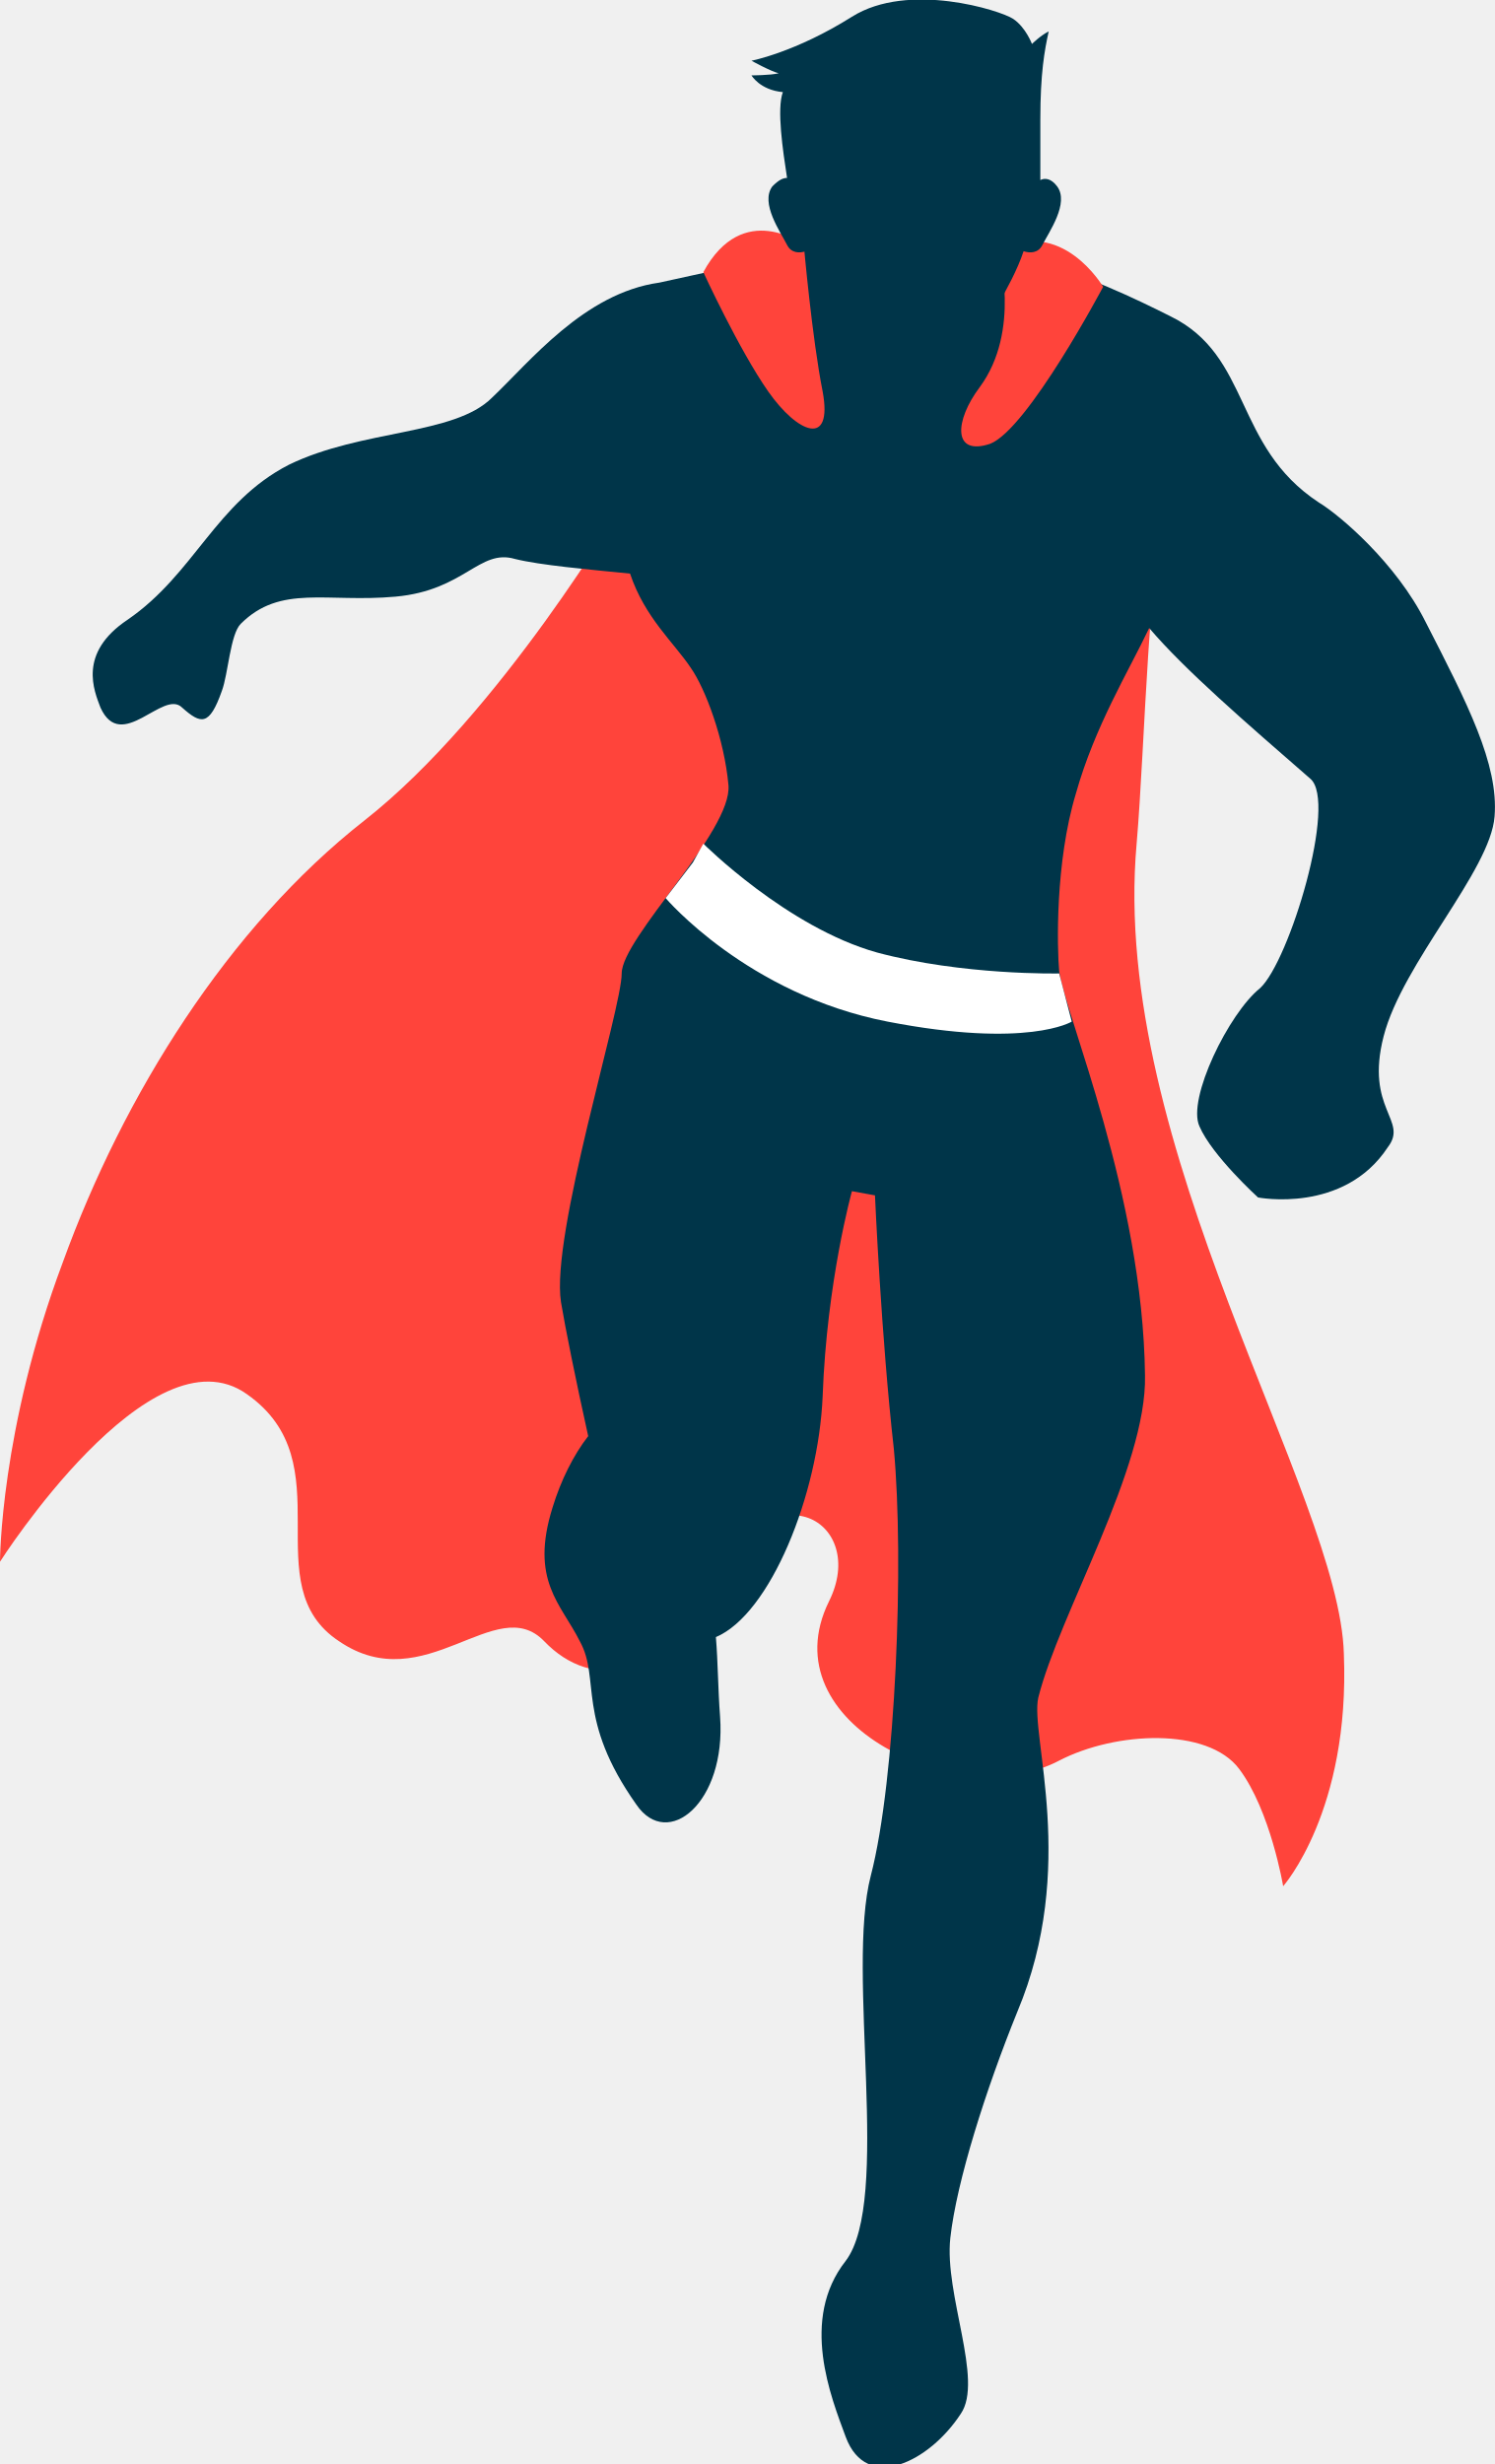
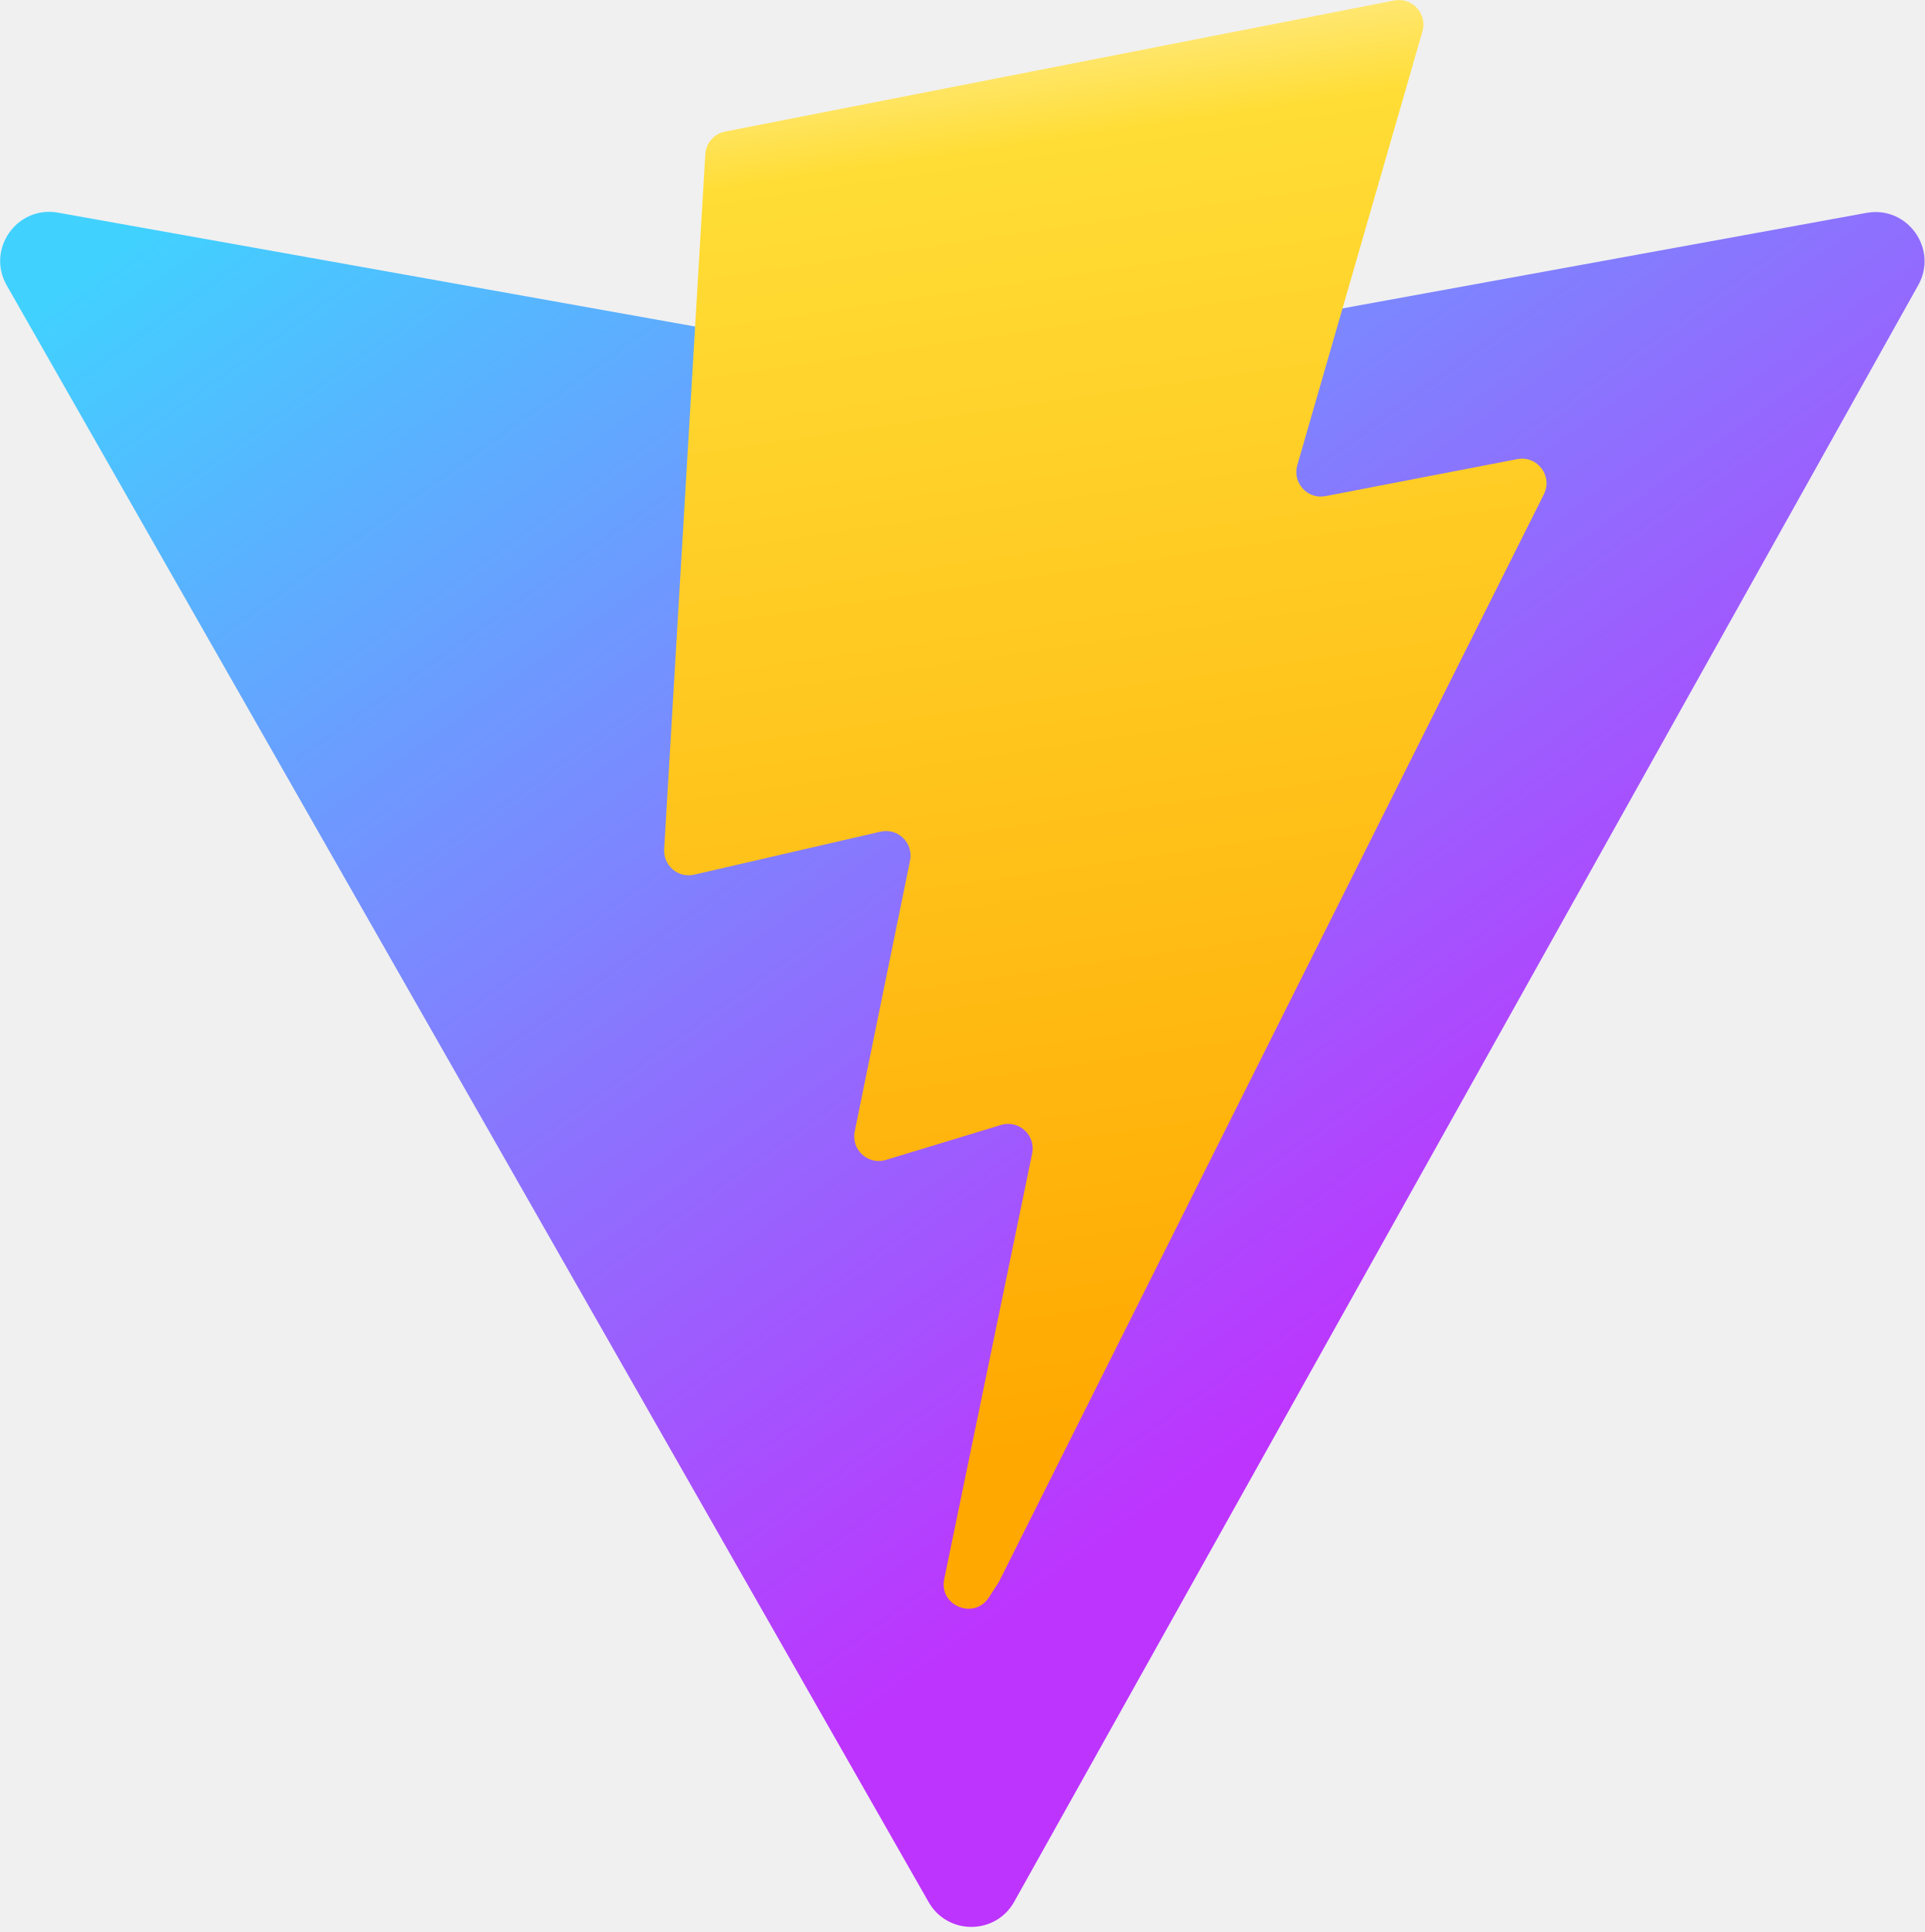
- <svg xmlns="http://www.w3.org/2000/svg" version="1.1" x="0px" y="0px" width="71.4px" height="117.7px" viewBox="0 0 71.4 117.7" style="enable-background:new 0 0 71.4 117.7;" xml:space="preserve">
-   <style type="text/css">
- 	.st0{fill:#FF443B;}
- 	.st1{fill:#003549;}
- 	.st2{fill:#FFFFFF;}
- </style>
+ <svg xmlns="http://www.w3.org/2000/svg" aria-hidden="true" role="img" class="iconify iconify--logos" width="31.88" height="32" preserveAspectRatio="xMidYMid meet" viewBox="0 0 256 257">
  <defs>
- </defs>
-   <g>
-     <path class="st0" d="M29.8,24c0,0-5.9,10.1-12.4,15.2C10.9,44.3,5.9,52.3,3,60.3c-3,8-3,14.3-3,14.3s7.2-11.3,11.8-8   c4.7,3.3,0.3,9.1,4.4,11.8c4.1,2.8,7.5-2.4,9.8,0c2.3,2.4,5.8,1.9,8.2-2.9c2.7-5.5,7.3-2.8,5.4,1c-2.9,5.9,6.3,10.1,11,7.6   c2.7-1.4,7.1-1.6,8.6,0.4c1.5,2,2.1,5.6,2.1,5.6s3.2-3.6,2.9-11.1C64,71.4,53,54.8,54.3,40.3c0.4-4.6,0.6-14.5,1.4-14.5   C56.6,25.8,29.8,24,29.8,24z" />
-     <path class="st1" d="M66.1,49.5C67,46,71.2,41.6,71.4,39c0.2-2.5-1.3-5.4-3.3-9.3c-1.4-2.8-4.1-5.1-5.1-5.7c-4.1-2.7-3.2-7-7.1-8.9   c-3.2-1.6-9.8-4.8-17.1-3.2l-7.3,1.6c-3.6,0.5-6.2,3.8-8,5.5c-1.8,1.8-6.2,1.5-9.7,3.2c-3.5,1.8-4.5,5.2-7.7,7.4   c-2.4,1.6-1.6,3.4-1.3,4.2c1,2.2,3-0.9,3.9,0c0.9,0.8,1.3,0.9,1.9-0.8c0.3-0.8,0.4-2.7,0.9-3.2c1.9-1.9,4.1-1,7.4-1.3   s4-2.3,5.7-1.8c1.2,0.3,3.5,0.5,5.5,0.7c0.7,2.1,2.1,3.3,2.9,4.5c0.7,1,1.6,3.4,1.8,5.6c0.2,2.2-5.1,7.3-5.1,9S26.3,59,26.8,62.2   c0.2,1.2,0.7,3.7,1.3,6.4c-0.7,0.9-1.3,2.1-1.7,3.4c-1.1,3.5,0.4,4.6,1.3,6.4c1,1.8-0.2,3.7,2.7,7.8c1.5,2.2,4.3-0.1,4-4.2   c-0.1-1.3-0.1-2.6-0.2-3.8c2.6-1.1,4.9-6.8,5.1-11.5c0.2-5.5,1.4-9.8,1.4-9.8l1.1,0.2c0,0,0.3,6.8,0.9,12.1   c0.5,5.3,0.1,15.8-1.1,20.4c-1.2,4.6,1,15.5-1.2,18.4c-2.2,2.8-0.7,6.5,0,8.4c1,2.7,4,1.2,5.5-1.1c1.1-1.6-0.8-5.7-0.5-8.4   c0.3-2.7,1.7-7.1,3.2-10.8c2.9-6.9,0.6-13.2,1-15c1-4,5.2-11,5.1-15.4c-0.1-8.6-3.8-17.2-4.1-19.3c-0.1-1.1-0.2-5.2,0.8-8.5   c0.9-3.2,2.5-5.8,3.5-7.9c1.7,2,4.6,4.5,7.7,7.2c1.3,1.1-1,8.7-2.4,10c-1.5,1.2-3.5,5.3-2.9,6.6c0.6,1.4,2.8,3.4,2.8,3.4   s4.1,0.8,6.2-2.4C67.3,53.5,65.2,53,66.1,49.5z" />
-     <path class="st0" d="M33.6,13c0,0,1.7,3.7,3.1,5.7c1.4,2,3.1,2.7,2.6,0c-0.5-2.5-0.9-7-0.9-7S35.5,9.5,33.6,13z" />
-     <path class="st0" d="M47.7,12c0,0,1.1,3.8-0.9,6.5c-1.2,1.6-1.3,3.3,0.5,2.7c1.8-0.7,5.4-7.5,5.4-7.5S50.7,10.3,47.7,12z" />
-     <path class="st2" d="M33.6,40.3c0,0,4,4,8.3,5.2c4.1,1.1,8.7,1,8.7,1l0.6,2.3c0,0-2.1,1.3-8.8,0c-6.7-1.3-10.6-5.9-10.6-5.9   l1.3-1.7L33.6,40.3z" />
-     <path class="st1" d="M50.5,8.9c-0.3-0.4-0.6-0.4-0.8-0.3c0-0.5,0-1.5,0-2.9c0-2.2,0.2-3.3,0.4-4.2c-0.4,0.2-0.8,0.6-0.8,0.6   S49,1.3,48.4,0.9c-0.6-0.4-5-1.8-7.7-0.1c-2.7,1.7-4.8,2.1-4.8,2.1s0.9,0.5,1.3,0.6c-0.4,0.1-1.3,0.1-1.3,0.1s0.4,0.7,1.5,0.8   c-0.3,0.8,0,2.8,0.2,4.1c-0.2,0-0.4,0.1-0.7,0.4c-0.6,0.8,0.4,2.2,0.7,2.8c0.2,0.4,0.6,0.4,0.9,0.3c0.3,1,0.8,1.8,1.3,2.7   c0.4,0.8,2.2,2.6,3.9,2.6c1.7,0,3.5-1.8,3.9-2.6c0.5-0.9,1-1.8,1.3-2.7c0.3,0.1,0.7,0.1,0.9-0.3C50.1,11.1,51.1,9.7,50.5,8.9z" />
-   </g>
+     <linearGradient id="IconifyId1813088fe1fbc01fb466" x1="-.828%" x2="57.636%" y1="7.652%" y2="78.411%">
+       <stop offset="0%" stop-color="#41D1FF" />
+       <stop offset="100%" stop-color="#BD34FE" />
+     </linearGradient>
+     <linearGradient id="IconifyId1813088fe1fbc01fb467" x1="43.376%" x2="50.316%" y1="2.242%" y2="89.03%">
+       <stop offset="0%" stop-color="#FFEA83" />
+       <stop offset="8.333%" stop-color="#FFDD35" />
+       <stop offset="100%" stop-color="#FFA800" />
+     </linearGradient>
+   </defs>
+   <path fill="url(#IconifyId1813088fe1fbc01fb466)" d="M255.153 37.938L134.897 252.976c-2.483 4.44-8.862 4.466-11.382.048L.875 37.958c-2.746-4.814 1.371-10.646 6.827-9.67l120.385 21.517a6.537 6.537 0 0 0 2.322-.004l117.867-21.483c5.438-.991 9.574 4.796 6.877 9.62Z" />
+   <path fill="url(#IconifyId1813088fe1fbc01fb467)" d="M185.432.063L96.44 17.501a3.268 3.268 0 0 0-2.634 3.014l-5.474 92.456a3.268 3.268 0 0 0 3.997 3.378l24.777-5.718c2.318-.535 4.413 1.507 3.936 3.838l-7.361 36.047c-.495 2.426 1.782 4.5 4.151 3.78l15.304-4.649c2.372-.72 4.652 1.36 4.15 3.788l-11.698 56.621c-.732 3.542 3.979 5.473 5.943 2.437l1.313-2.028l72.516-144.72c1.215-2.423-.88-5.186-3.54-4.672l-25.505 4.922c-2.396.462-4.435-1.77-3.759-4.114l16.646-57.705c.677-2.35-1.37-4.583-3.769-4.113Z" />
</svg>
